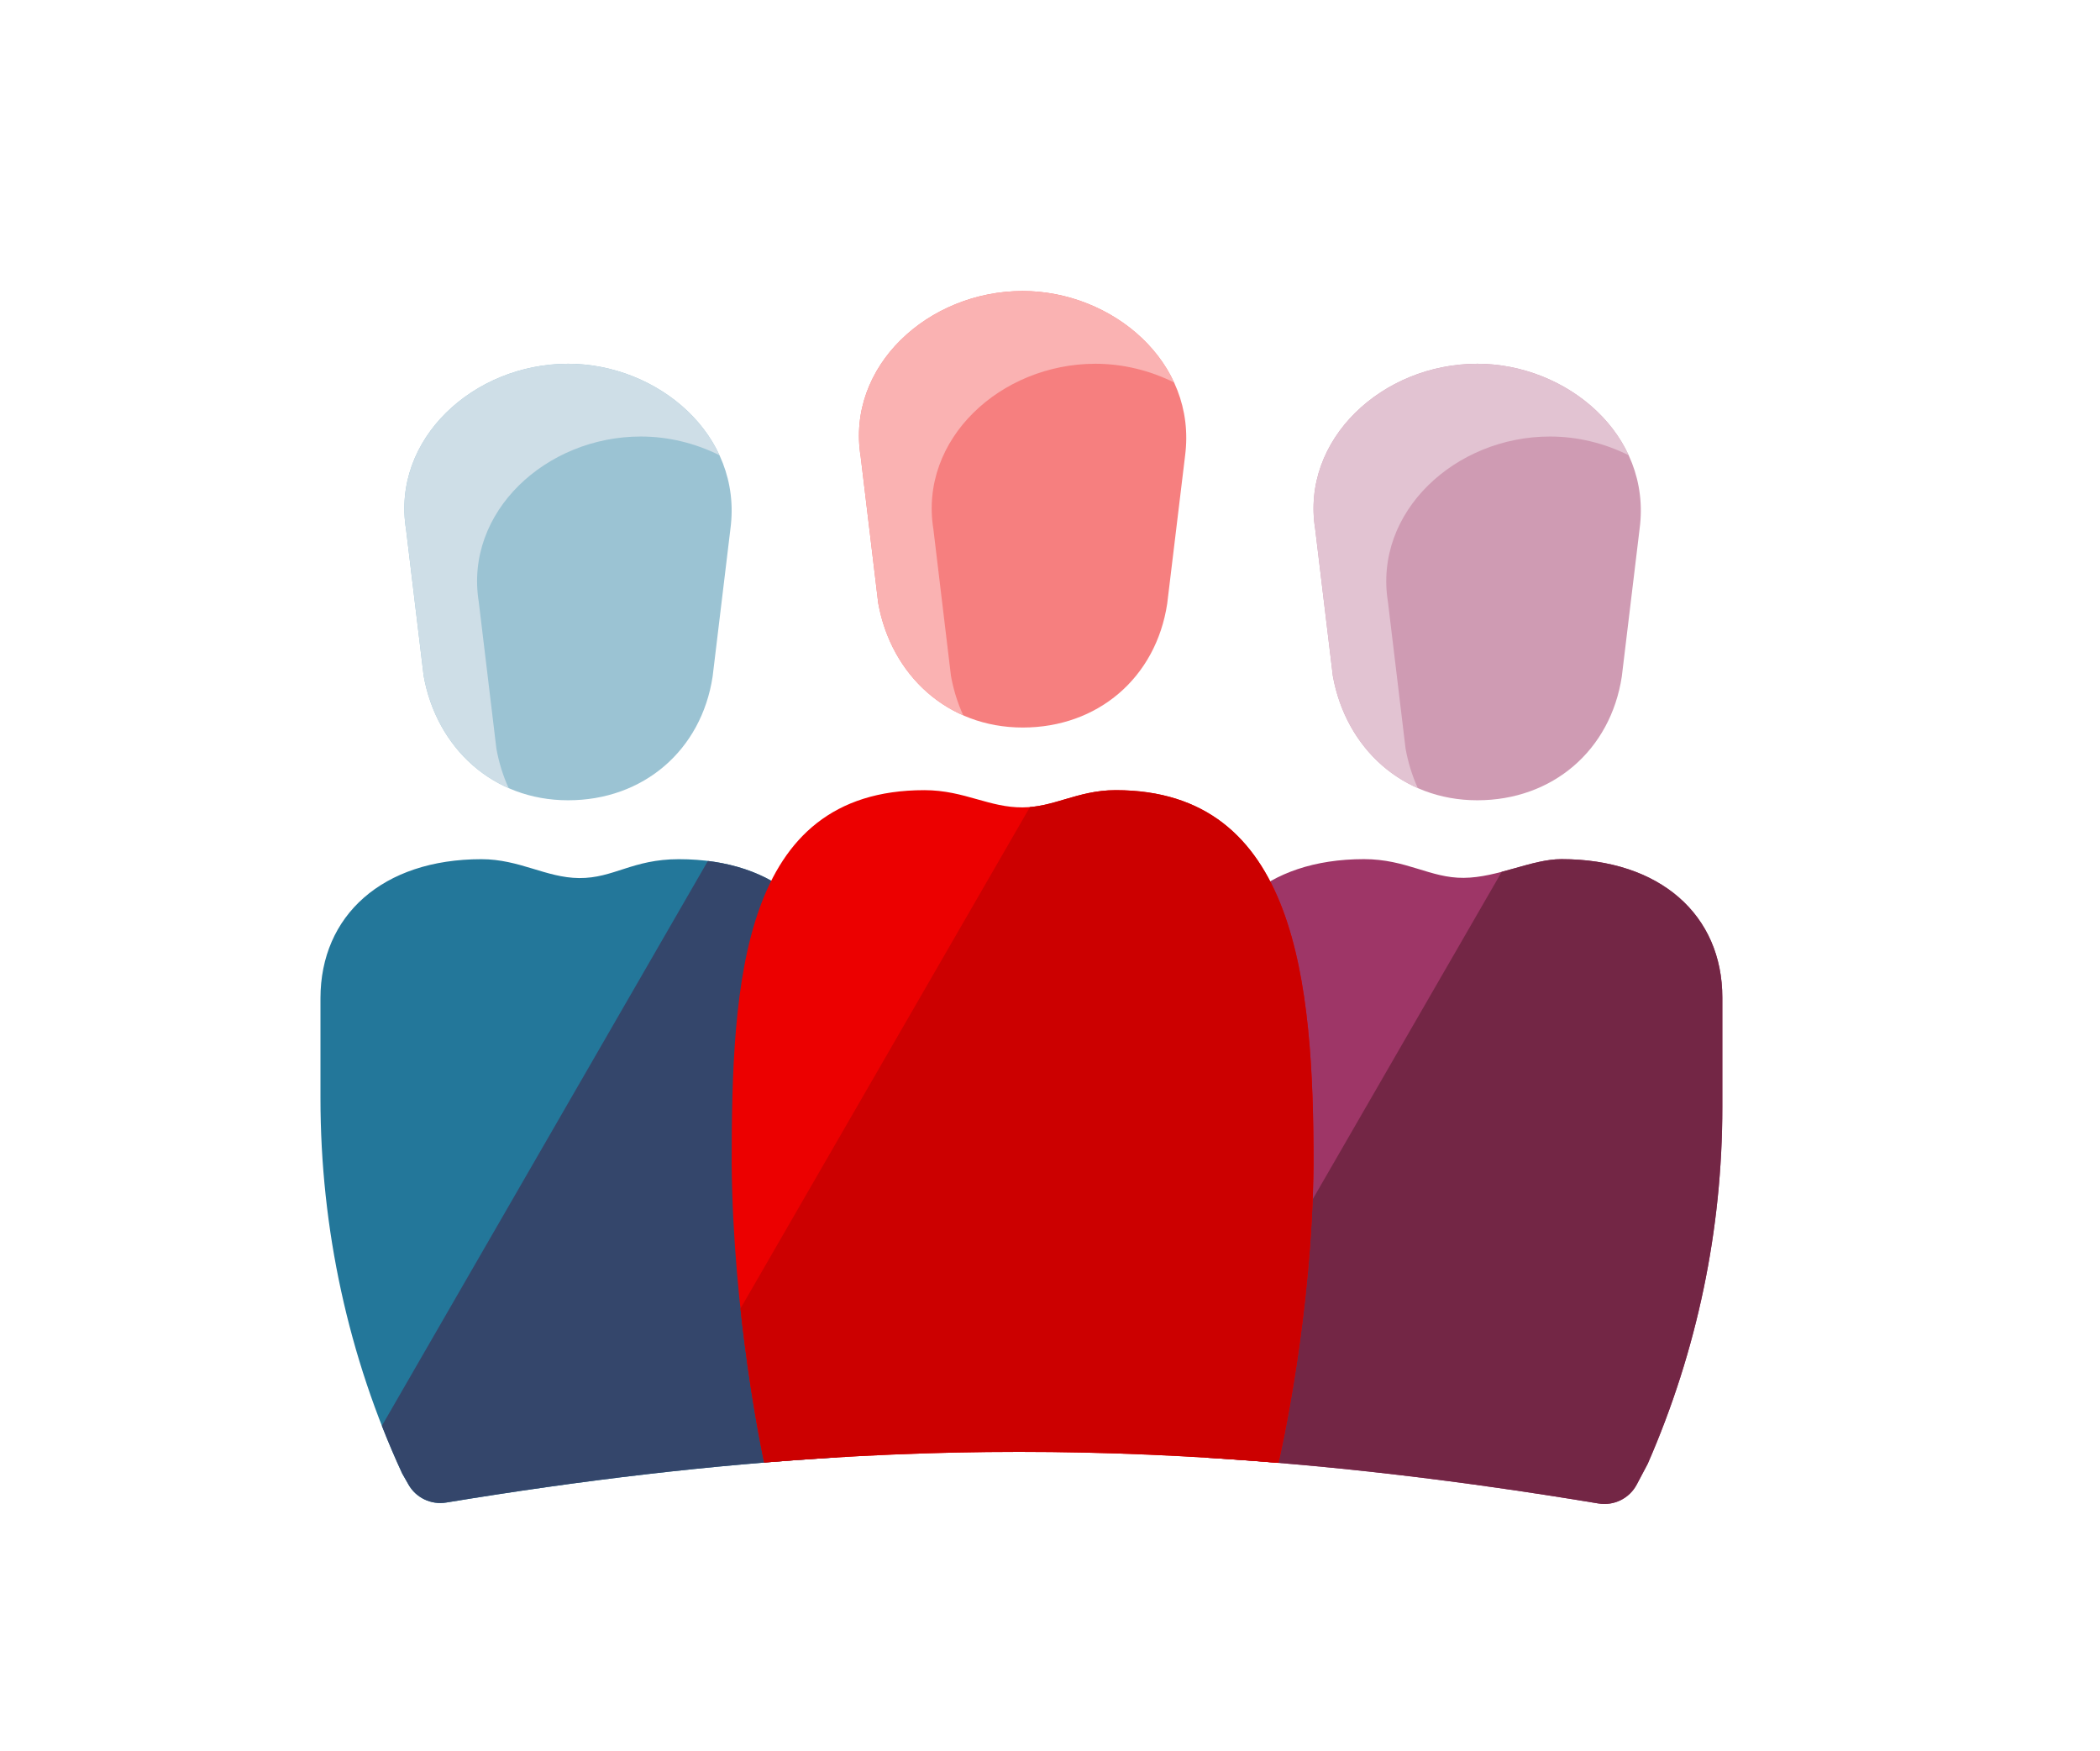
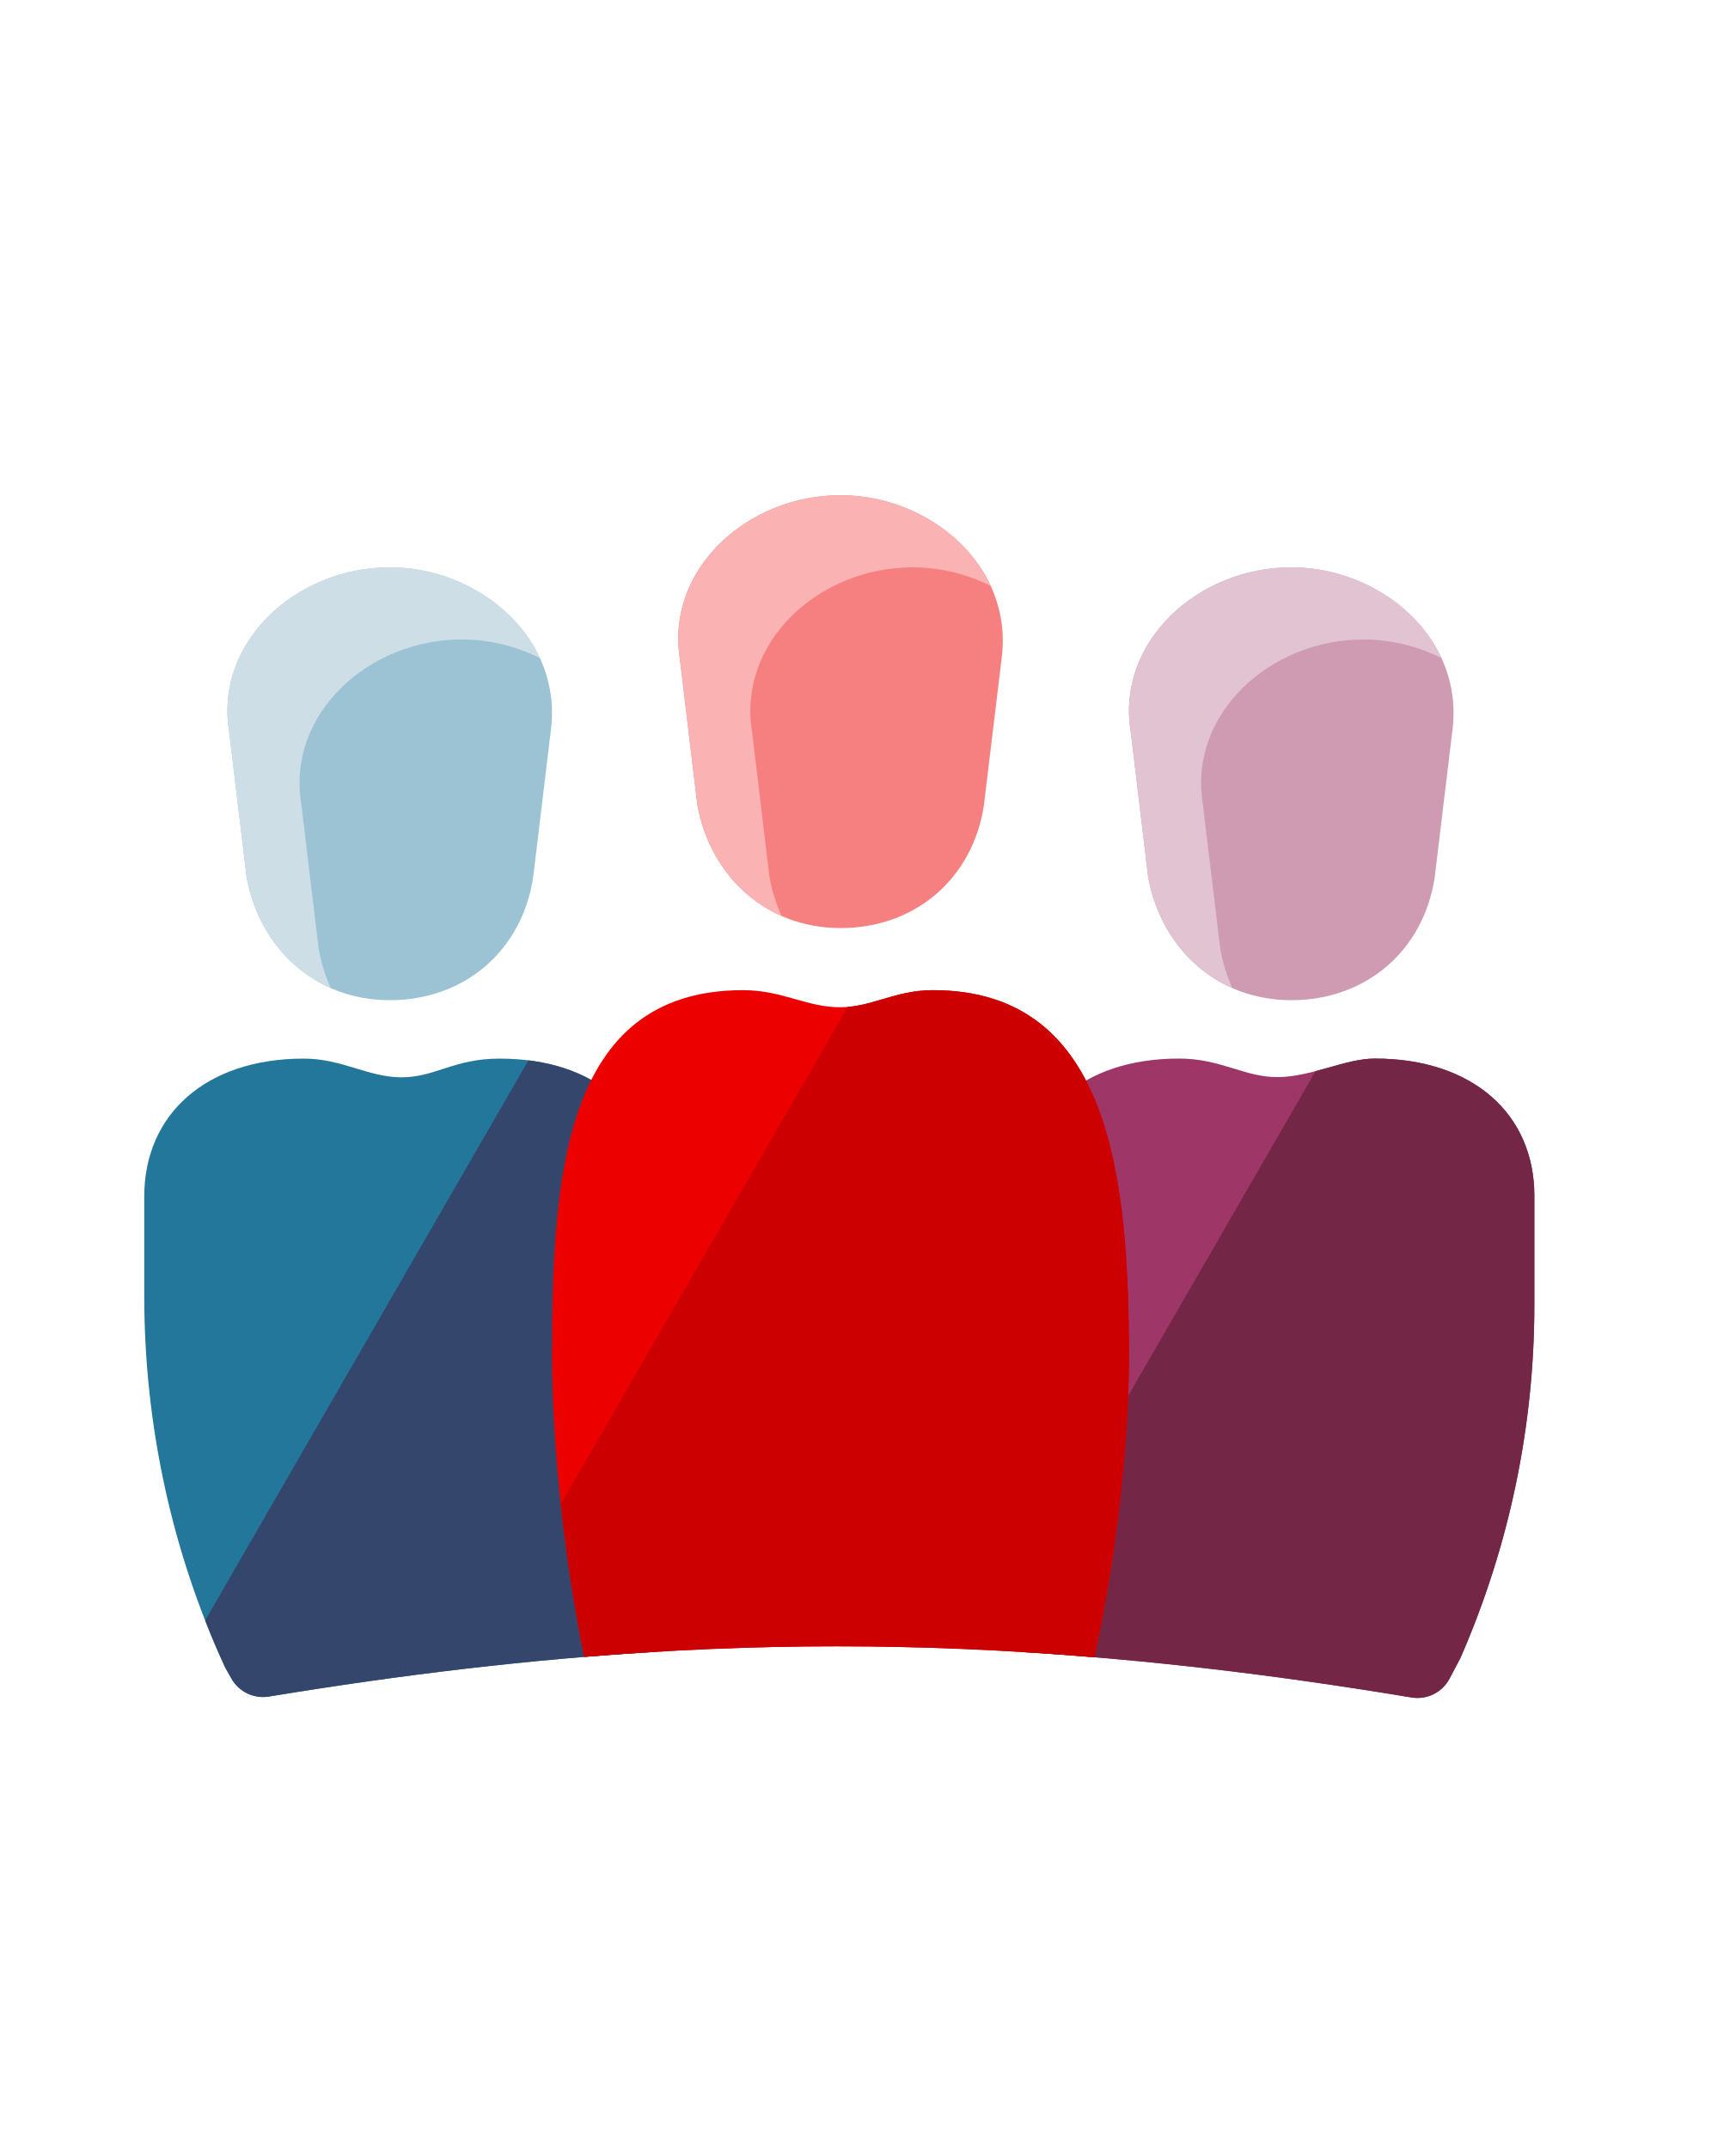
- <svg xmlns="http://www.w3.org/2000/svg" width="24" height="20" viewBox="0 0 32 32">
+ <svg xmlns="http://www.w3.org/2000/svg" width="105" height="130" viewBox="0 0 32 32">
  <g fill="none" fill-rule="evenodd">
    <path fill="#9BC3D3" fill-rule="nonzero" d="M9.831,12.367 L10.157,9.662 C10.382,7.946 8.822,6.65 7.188,6.65 C5.457,6.65 3.957,8.03 4.225,9.677 L4.547,12.356 C4.784,13.675 5.816,14.63 7.188,14.63 C8.564,14.63 9.626,13.717 9.831,12.367 Z" />
    <path fill="#9E3667" d="M18.846,26.647 C21.176,26.789 23.543,27.072 26.028,27.485 C26.312,27.532 26.594,27.394 26.729,27.139 L26.93,26.759 C27.835,24.689 28.294,22.477 28.294,20.24 L28.294,18.236 C28.294,16.73 27.158,15.706 25.352,15.706 C24.809,15.706 24.184,16.044 23.566,16.048 C22.951,16.054 22.518,15.706 21.74,15.706 C19.94,15.706 18.846,16.724 18.846,18.236 L18.846,26.647 Z" />
    <path fill="#732645" d="M18.846,25.315 L18.846,26.647 C21.176,26.789 23.543,27.072 26.028,27.485 C26.312,27.532 26.594,27.394 26.729,27.139 L26.93,26.759 C27.835,24.689 28.294,22.477 28.294,20.24 L28.294,18.236 C28.294,16.73 27.158,15.706 25.352,15.706 C25.088,15.706 24.804,15.786 24.511,15.869 C24.428,15.892 24.344,15.916 24.26,15.938 L18.846,25.315 Z" />
    <path fill="#23779A" d="M4.27,27.14 C4.408,27.383 4.684,27.513 4.959,27.468 C7.445,27.059 9.795,26.78 12.108,26.642 L12.108,18.25 C12.108,16.73 11.015,15.707 9.213,15.707 C8.362,15.707 8.022,16.057 7.389,16.052 C6.782,16.046 6.302,15.707 5.602,15.707 C3.795,15.707 2.66,16.737 2.66,18.25 L2.66,20.08 C2.66,22.461 3.171,24.809 4.154,26.936 L4.27,27.14 Z" />
    <path fill="#34466B" d="M3.783,26.065 C3.898,26.359 4.021,26.649 4.154,26.936 L4.27,27.14 C4.408,27.383 4.684,27.513 4.959,27.468 C7.444,27.059 9.795,26.78 12.108,26.643 L12.108,18.25 C12.108,16.886 11.228,15.922 9.744,15.739 L3.783,26.065 Z" />
    <path fill="#EC0000" d="M20.178,26.743 C20.223,26.55 20.795,24.034 20.819,21.28 C20.819,17.955 20.51,14.445 17.201,14.445 C16.841,14.445 16.553,14.53 16.276,14.611 C16.024,14.686 15.78,14.758 15.5,14.76 C15.2,14.762 14.939,14.688 14.669,14.612 C14.379,14.53 14.077,14.445 13.702,14.445 C10.353,14.445 10.179,17.955 10.179,21.28 C10.203,24.01 10.723,26.503 10.773,26.737 C12.342,26.608 13.886,26.542 15.433,26.542 C17.008,26.542 18.58,26.61 20.178,26.743 Z" />
    <path fill="#C00" d="M10.34,23.922 C10.504,25.454 10.74,26.583 10.773,26.737 C12.342,26.608 13.886,26.542 15.434,26.542 C17.008,26.542 18.581,26.61 20.178,26.743 C20.223,26.55 20.795,24.034 20.819,21.28 C20.819,17.955 20.51,14.445 17.201,14.445 C16.841,14.445 16.553,14.53 16.276,14.611 C16.065,14.674 15.859,14.735 15.633,14.754 L10.34,23.922 Z" />
    <path fill="#CF9BB3" d="M26.782,9.662 L26.456,12.367 C26.251,13.717 25.189,14.63 23.813,14.63 C22.442,14.63 21.409,13.675 21.172,12.356 L20.85,9.677 C20.582,8.03 22.082,6.65 23.813,6.65 C25.447,6.65 27.007,7.946 26.782,9.662 Z" />
    <path fill="#F67F7F" fill-rule="nonzero" d="M18.143,11.037 L18.47,8.332 C18.695,6.616 17.134,5.32 15.501,5.32 C13.769,5.32 12.27,6.7 12.538,8.347 L12.859,11.026 C13.097,12.345 14.129,13.3 15.501,13.3 C16.877,13.3 17.938,12.387 18.143,11.037 Z" />
    <path fill="#FAB2B2" fill-rule="nonzero" d="M14.414,13.078 C14.311,12.854 14.235,12.611 14.189,12.356 L13.868,9.677 C13.6,8.03 15.099,6.65 16.831,6.65 C17.334,6.65 17.83,6.773 18.27,6.993 C17.804,5.985 16.671,5.32 15.501,5.32 C13.769,5.32 12.27,6.7 12.538,8.347 L12.859,11.026 C13.028,11.966 13.602,12.721 14.414,13.078 Z" />
    <path fill="#CEDEE7" fill-rule="nonzero" d="M6.101,14.408 C5.999,14.184 5.923,13.941 5.877,13.686 L5.555,11.007 C5.287,9.36 6.787,7.98 8.518,7.98 C9.021,7.98 9.518,8.103 9.957,8.323 C9.491,7.315 8.358,6.65 7.188,6.65 C5.457,6.65 3.957,8.03 4.225,9.677 L4.547,12.356 C4.716,13.296 5.289,14.051 6.101,14.408 Z" />
    <path fill="#E2C3D2" d="M22.502,13.686 C22.548,13.941 22.624,14.184 22.726,14.408 C21.914,14.051 21.341,13.296 21.172,12.356 L20.85,9.677 C20.582,8.03 22.082,6.65 23.813,6.65 C24.983,6.65 26.116,7.315 26.582,8.323 C26.143,8.103 25.646,7.98 25.143,7.98 C23.412,7.98 21.912,9.36 22.18,11.007 L22.502,13.686 Z" />
  </g>
</svg>
